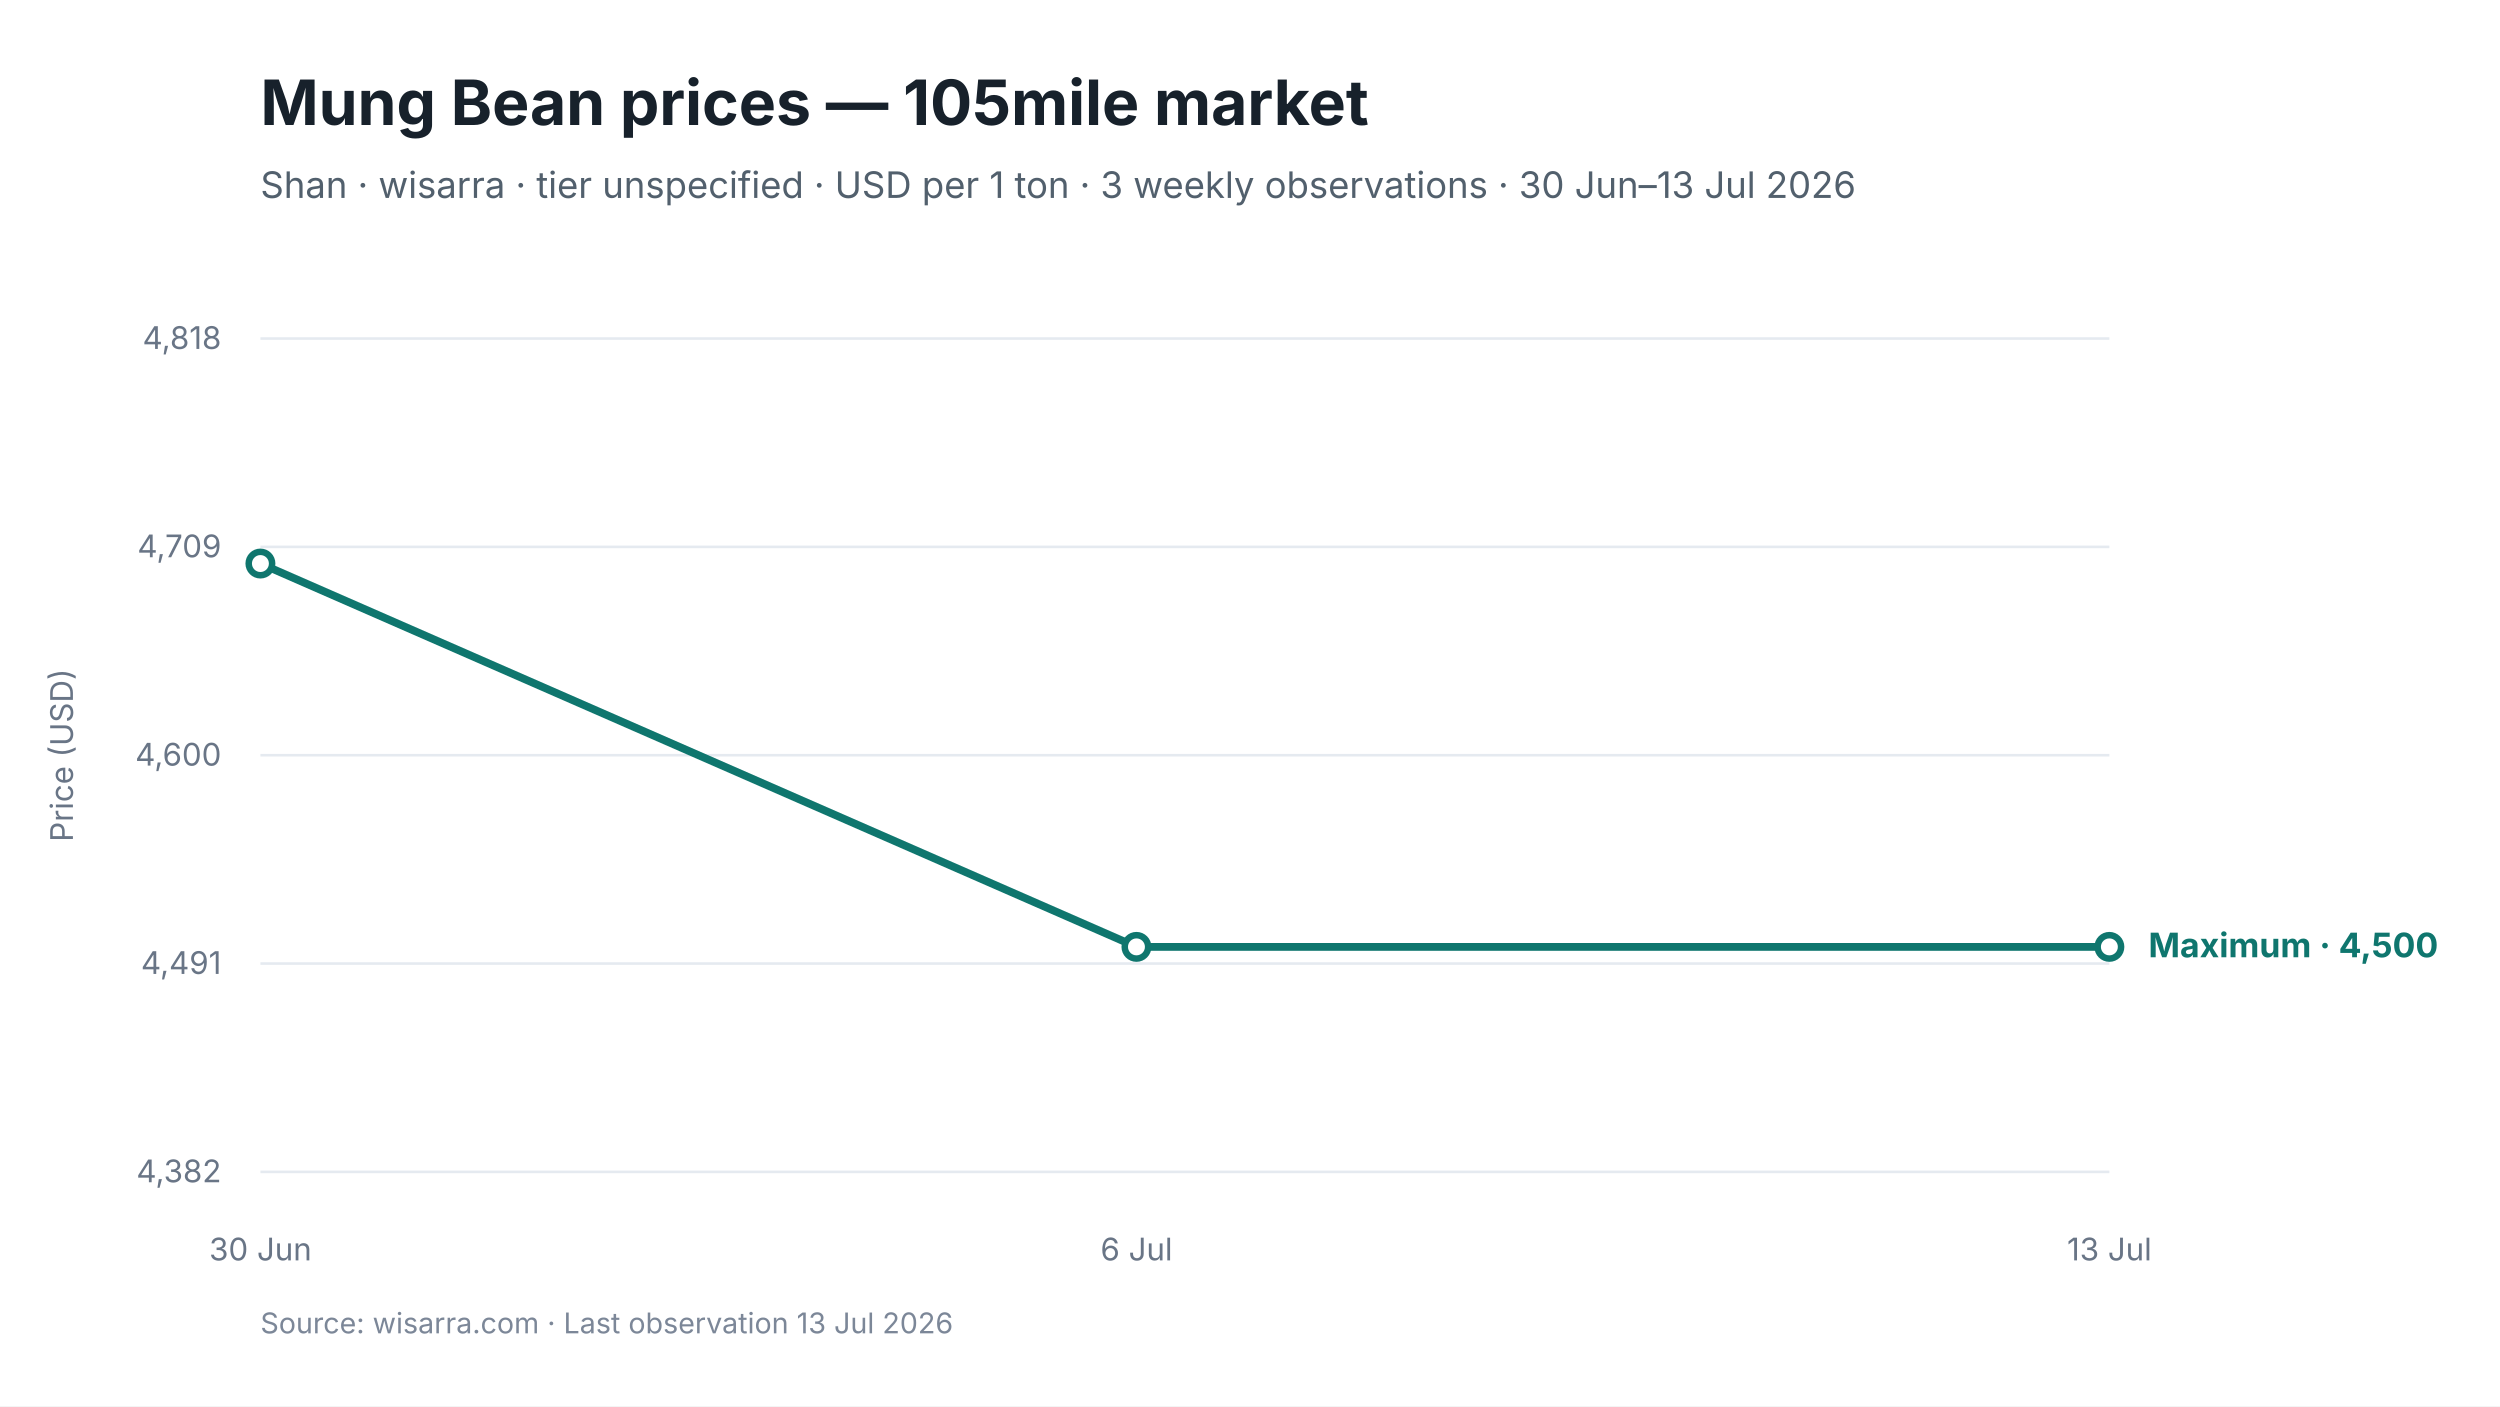
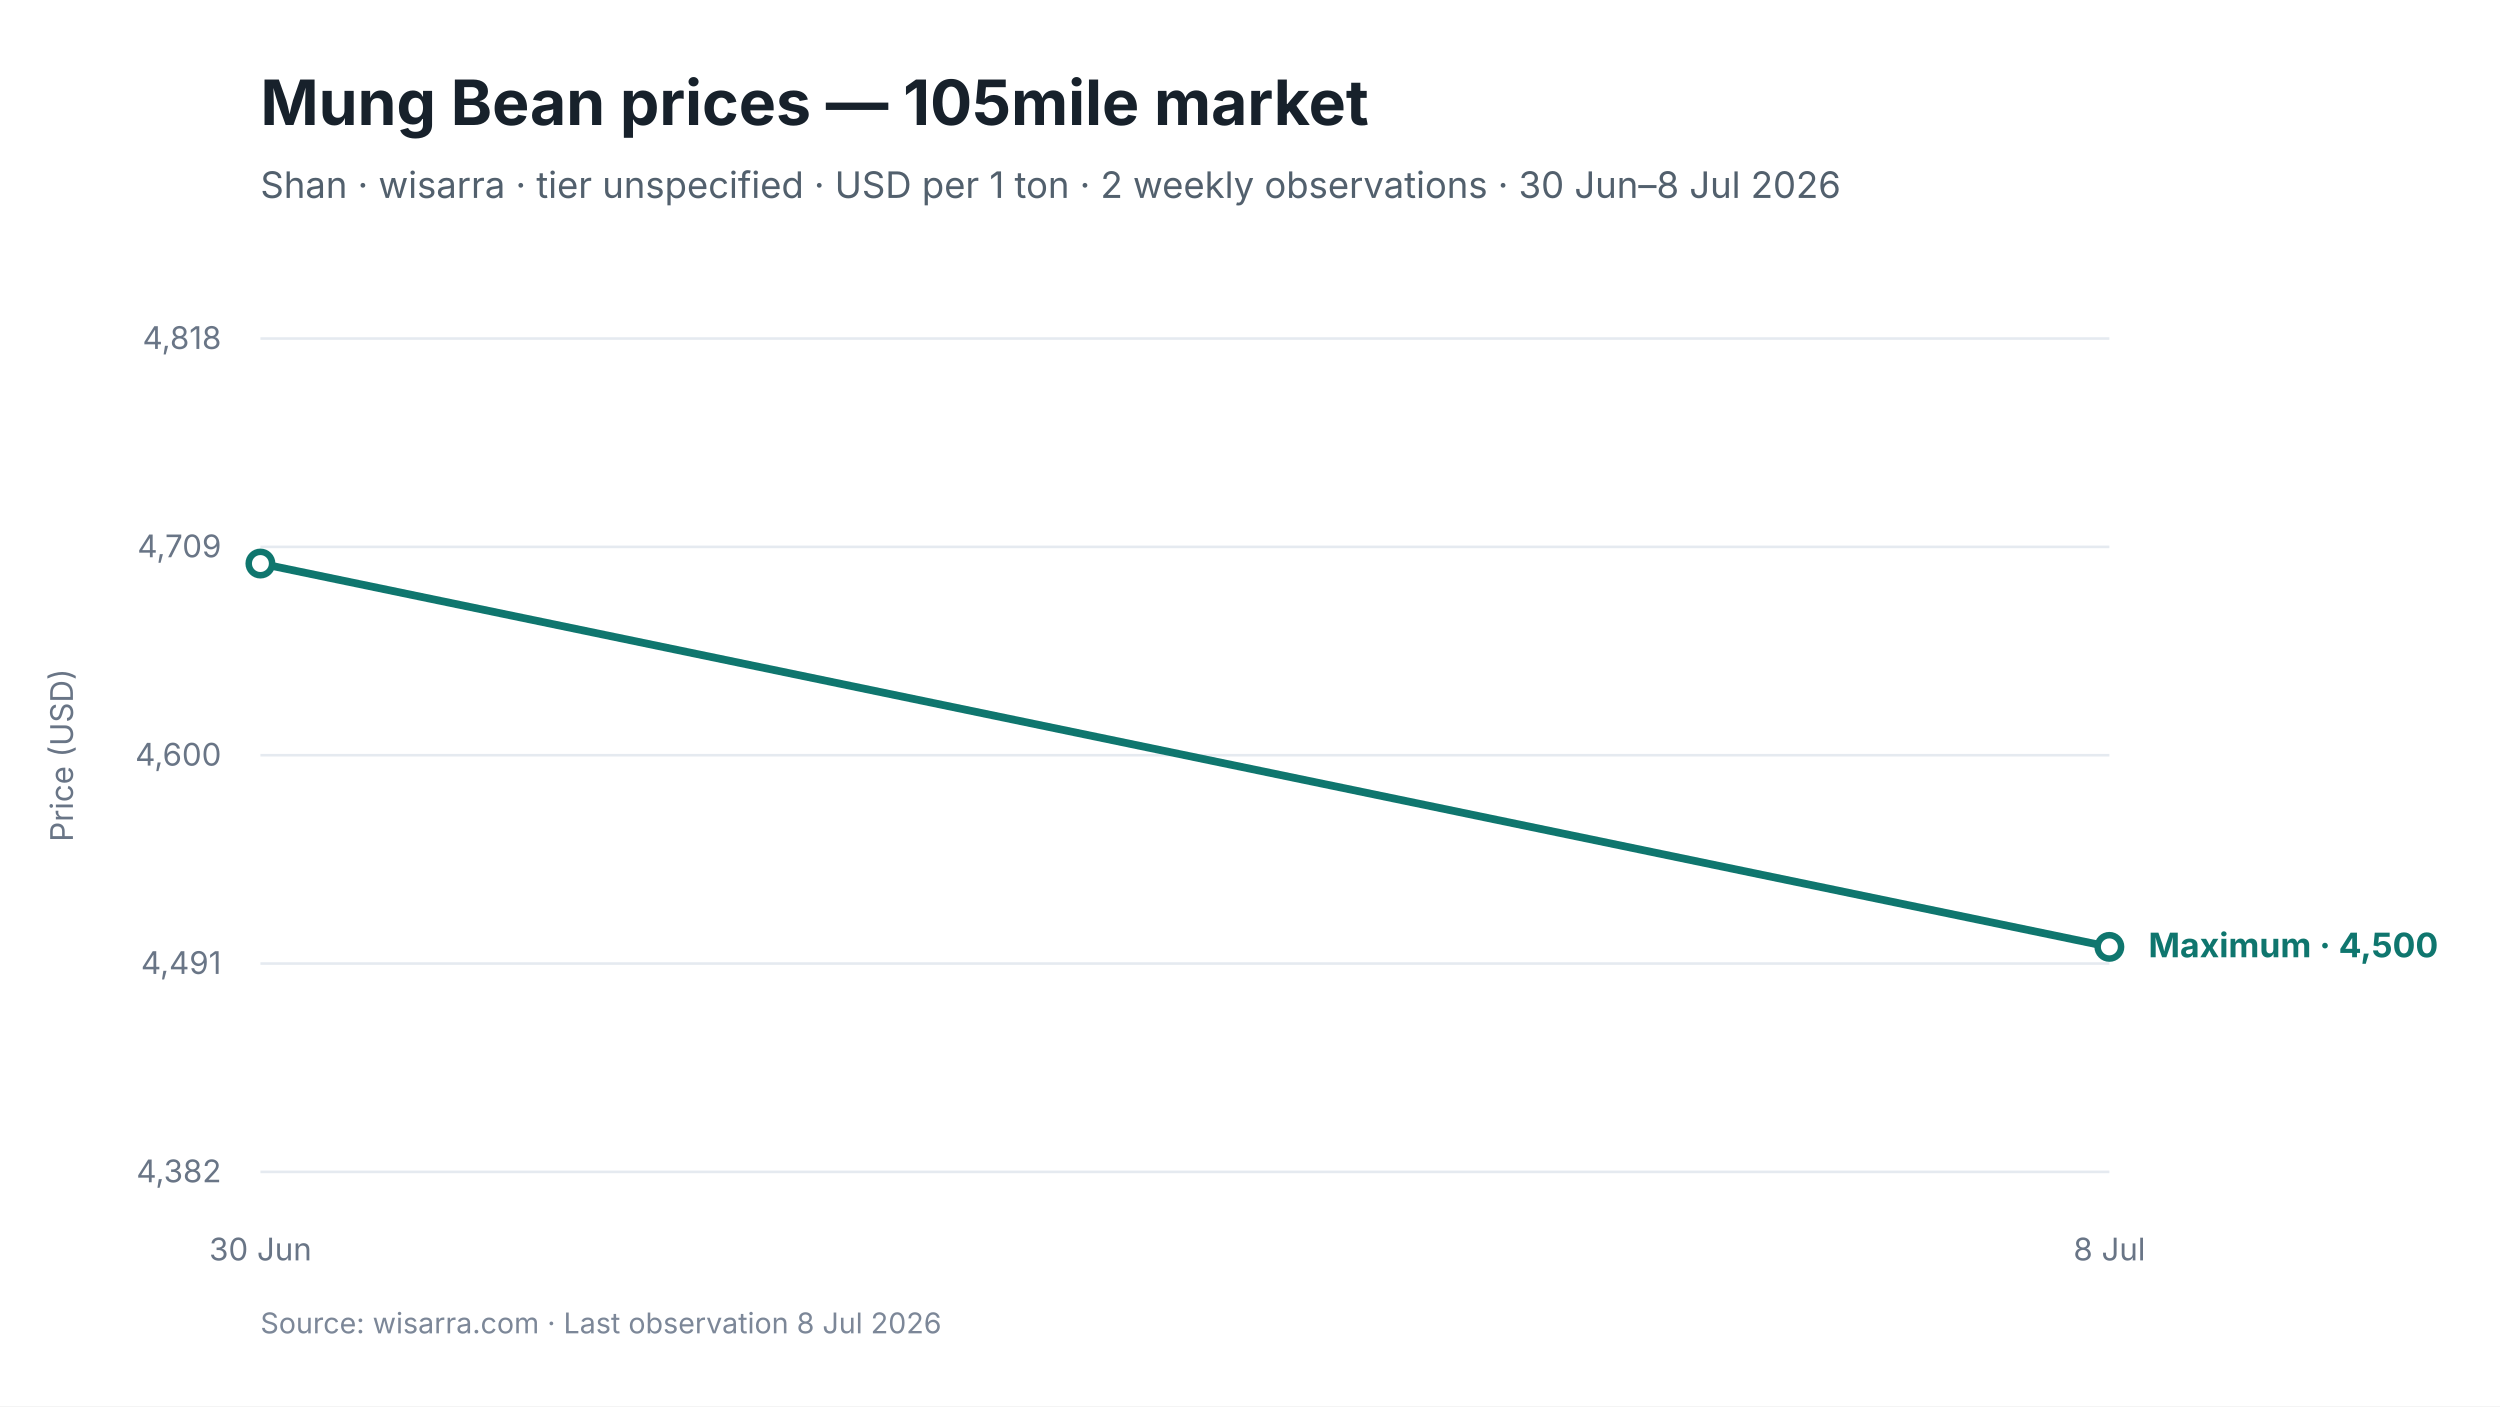
<svg xmlns="http://www.w3.org/2000/svg" viewBox="0 0 960 540" width="960" height="540" role="img" aria-labelledby="chart-title chart-desc">
  <style>
text { font-family: Inter, -apple-system, BlinkMacSystemFont, "Segoe UI", sans-serif; fill: #17212B; }
.chart-title { font-size: 24px; font-weight: 650; }
.subtitle { font-size: 14px; fill: #52606D; }
.axis { font-size: 12px; fill: #697586; }
.grid { stroke: #E5EAF0; stroke-width: 1; }
.range { fill: #D9F3F0; fill-opacity: 0.72; }
.maximum { stroke: #0F766E; stroke-width: 3; fill: none; }
.minimum { stroke: #64748B; stroke-width: 2.25; stroke-dasharray: 7 5; fill: none; }
.modal { stroke: #2563EB; stroke-width: 3; fill: none; }
.point-max { fill: #FFFFFF; stroke: #0F766E; stroke-width: 2.5; }
.point-min { fill: #FFFFFF; stroke: #64748B; stroke-width: 2; }
.point-modal { fill: #FFFFFF; stroke: #2563EB; stroke-width: 2.5; }
.direct-label { font-size: 13px; font-weight: 650; }
.maximum-label { fill: #0F766E; }
.minimum-label { fill: #52606D; }
.combined-label { fill: #334155; }
.modal-label { fill: #1D4ED8; }
.source { font-size: 11px; fill: #7C8798; }
</style>
  <rect width="960" height="540" fill="#FFFFFF" />
  <text id="chart-title" x="100" y="48" class="chart-title">Mung Bean prices — 105mile market</text>
-   <text x="100" y="76" class="subtitle">Shan · wisarra · tier unspecified · USD per 1 ton · 3 weekly observations · 30 Jun–13 Jul 2026</text>
+   <text x="100" y="76" class="subtitle">Shan · wisarra · tier unspecified · USD per 1 ton · 2 weekly observations · 30 Jun–8 Jul 2026</text>
  <line x1="100" y1="130.0" x2="810" y2="130.0" class="grid" />
  <text x="85" y="134.0" text-anchor="end" class="axis">4,818</text>
  <line x1="100" y1="210.0" x2="810" y2="210.0" class="grid" />
  <text x="85" y="214.0" text-anchor="end" class="axis">4,709</text>
  <line x1="100" y1="290.0" x2="810" y2="290.0" class="grid" />
  <text x="85" y="294.0" text-anchor="end" class="axis">4,600</text>
  <line x1="100" y1="370.0" x2="810" y2="370.0" class="grid" />
  <text x="85" y="374.0" text-anchor="end" class="axis">4,491</text>
  <line x1="100" y1="450.0" x2="810" y2="450.0" class="grid" />
  <text x="85" y="454.0" text-anchor="end" class="axis">4,382</text>
-   <path d="M 100.0 216.4 L 436.4 363.6 L 810.0 363.6" class="maximum" />
+   <path d="M 100.0 216.4 L 810.0 363.6" class="maximum" />
  <circle cx="100.0" cy="216.4" r="4.5" class="point-max" />
-   <circle cx="436.4" cy="363.6" r="4.5" class="point-max" />
  <circle cx="810.0" cy="363.6" r="4.5" class="point-max" />
  <text x="100.0" y="484" text-anchor="middle" class="axis">30 Jun</text>
-   <text x="436.4" y="484" text-anchor="middle" class="axis">6 Jul</text>
-   <text x="810.0" y="484" text-anchor="middle" class="axis">13 Jul</text>
+   <text x="810.0" y="484" text-anchor="middle" class="axis">8 Jul</text>
  <text x="825.0" y="367.6" class="direct-label maximum-label">Maximum · 4,500</text>
  <text x="28" y="290.0" text-anchor="middle" class="axis" transform="rotate(-90 28 290.0)">Price (USD)</text>
-   <text x="100" y="512" class="source">Source: wisarra.com · Last observation 13 Jul 2026</text>
+   <text x="100" y="512" class="source">Source: wisarra.com · Last observation 8 Jul 2026</text>
</svg>
